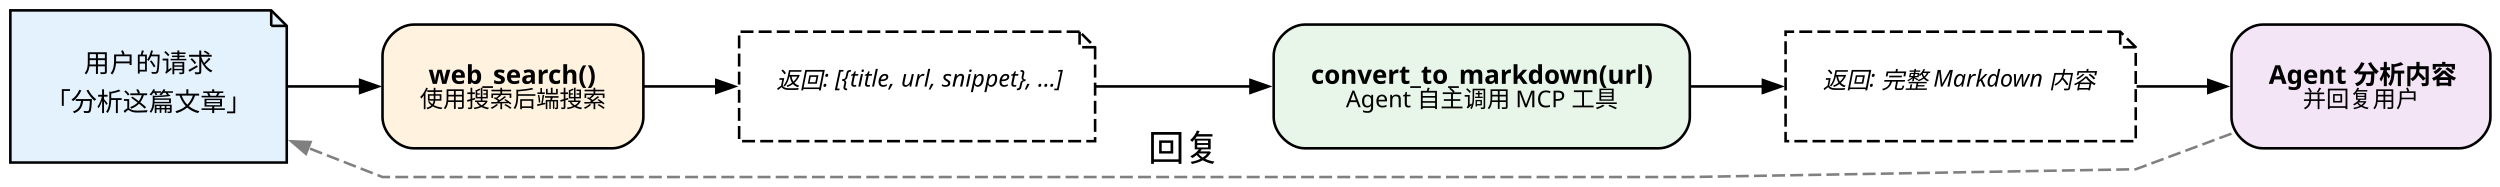
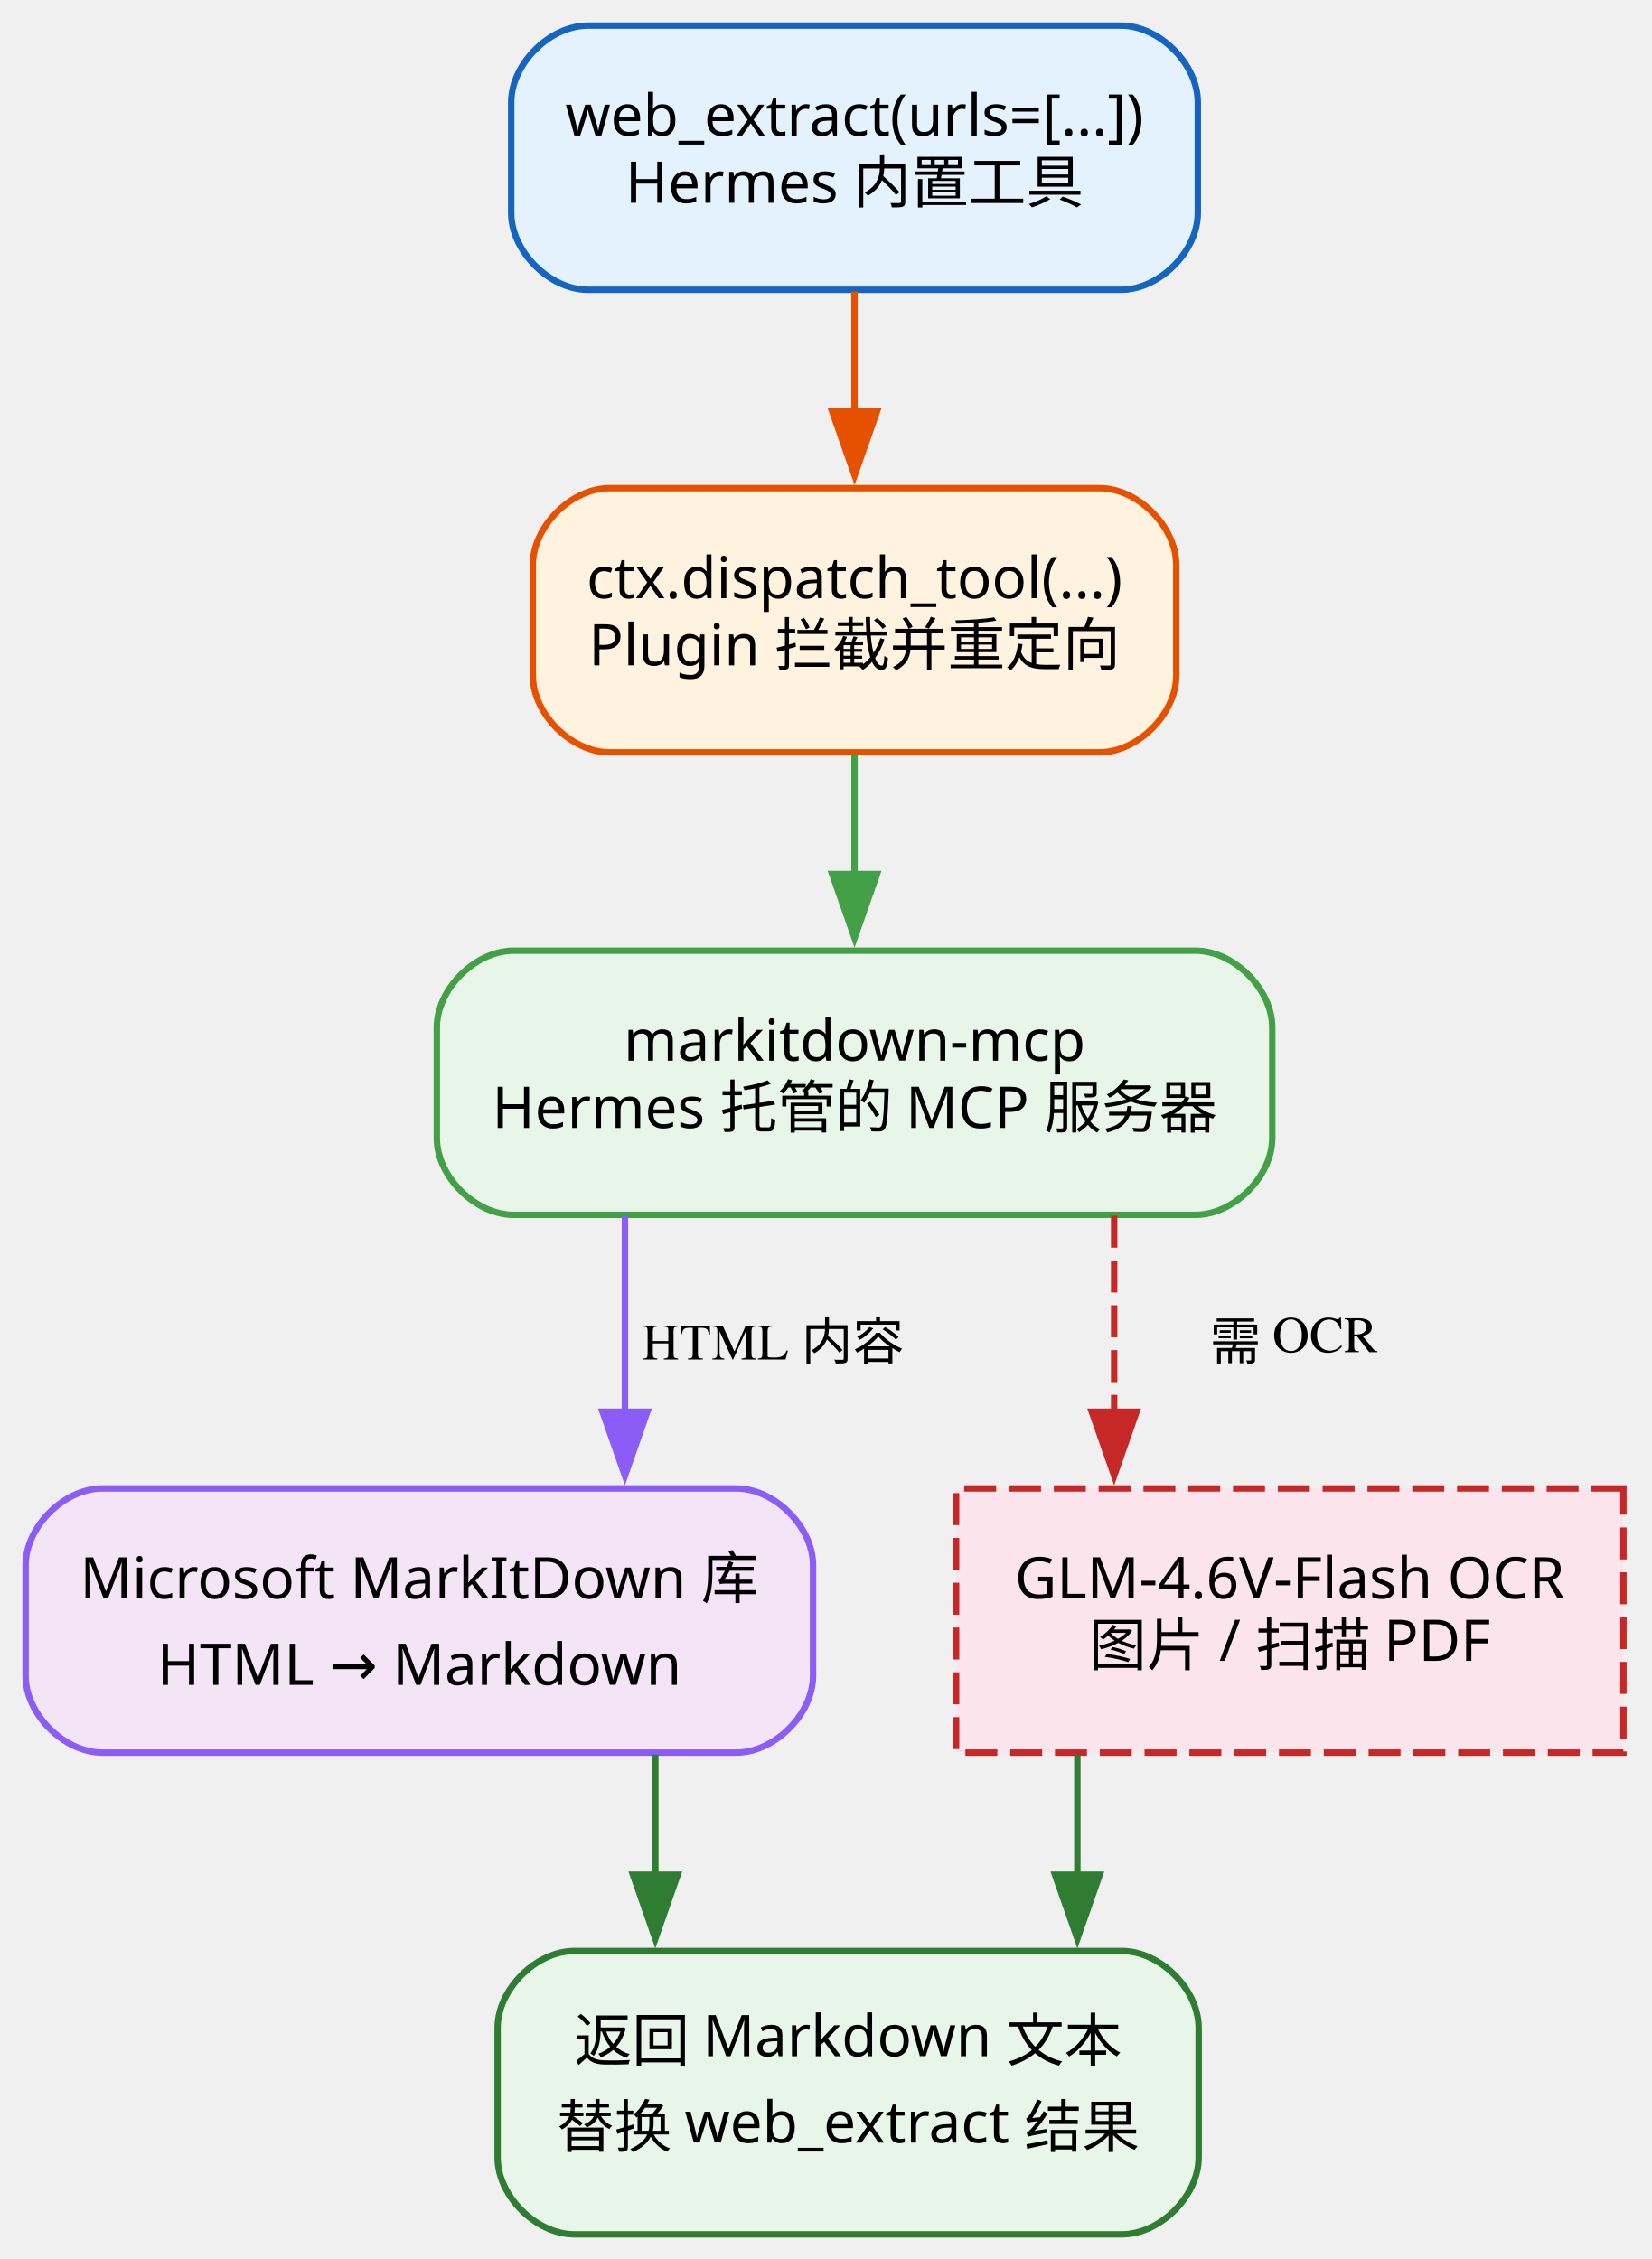
- <svg xmlns="http://www.w3.org/2000/svg" width="966pt" height="72pt" viewBox="0.00 0.00 966.00 72.00">
-   <g id="graph0" class="graph" transform="scale(1 1) rotate(0) translate(4 68.4)">
-     <polygon fill="white" stroke="none" points="-4,4 -4,-68.4 962.3,-68.4 962.3,4 -4,4" />
+ <svg xmlns="http://www.w3.org/2000/svg" width="258pt" height="353pt" viewBox="0.00 0.00 258.00 353.00">
+   <g id="graph0" class="graph" transform="scale(1 1) rotate(0) translate(4 349.15)">
    <g id="node1" class="node">
-       <polygon fill="#e3f2fd" stroke="black" points="100.8,-64.4 0,-64.4 0,-5.6 106.8,-5.6 106.8,-58.4 100.8,-64.4" />
-       <polyline fill="none" stroke="black" points="100.8,-64.4 100.8,-58.4" />
-       <polyline fill="none" stroke="black" points="106.8,-58.4 100.8,-58.4" />
-       <text xml:space="preserve" text-anchor="middle" x="53.4" y="-40.5" font-family="sans-serif" font-size="10.00">用户的请求</text>
-       <text xml:space="preserve" text-anchor="middle" x="53.4" y="-25.5" font-family="sans-serif" font-size="10.00">「分析这篇文章」</text>
+       <path fill="#e3f2fd" stroke="#1565c0" d="M171.15,-345.15C171.15,-345.15 87.87,-345.15 87.87,-345.15 81.87,-345.15 75.87,-339.15 75.87,-333.15 75.87,-333.15 75.87,-315.87 75.87,-315.87 75.87,-309.87 81.87,-303.87 87.87,-303.87 87.87,-303.87 171.15,-303.87 171.15,-303.87 177.15,-303.87 183.15,-309.87 183.15,-315.87 183.15,-315.87 183.15,-333.15 183.15,-333.15 183.15,-339.15 177.15,-345.15 171.15,-345.15" />
+       <text xml:space="preserve" text-anchor="middle" x="129.51" y="-327.96" font-family="sans-serif" font-size="9.00">web_extract(urls=[...])</text>
+       <text xml:space="preserve" text-anchor="middle" x="129.51" y="-317.46" font-family="sans-serif" font-size="9.00">Hermes 内置工具</text>
    </g>
    <g id="node2" class="node">
-       <path fill="#fff3e0" stroke="black" d="M232.6,-58.9C232.6,-58.9 155.8,-58.9 155.8,-58.9 149.8,-58.9 143.8,-52.9 143.8,-46.9 143.8,-46.9 143.8,-23.1 143.8,-23.1 143.8,-17.1 149.8,-11.1 155.8,-11.1 155.8,-11.1 232.6,-11.1 232.6,-11.1 238.6,-11.1 244.6,-17.1 244.6,-23.1 244.6,-23.1 244.6,-46.9 244.6,-46.9 244.6,-52.9 238.6,-58.9 232.6,-58.9" />
-       <text xml:space="preserve" text-anchor="start" x="161.57" y="-36" font-family="sans-serif" font-weight="bold" font-size="10.00">web_search()</text>
-       <text xml:space="preserve" text-anchor="start" x="158.2" y="-26.95" font-family="sans-serif" font-size="9.00">使用搜索后端搜索</text>
+       <path fill="#fff3e0" stroke="#e65100" d="M167.78,-272.87C167.78,-272.87 91.25,-272.87 91.25,-272.87 85.25,-272.87 79.25,-266.87 79.25,-260.87 79.25,-260.87 79.25,-243.59 79.25,-243.59 79.25,-237.59 85.25,-231.59 91.25,-231.59 91.25,-231.59 167.78,-231.59 167.78,-231.59 173.78,-231.59 179.78,-237.59 179.78,-243.59 179.78,-243.59 179.78,-260.87 179.78,-260.87 179.78,-266.87 173.78,-272.87 167.78,-272.87" />
+       <text xml:space="preserve" text-anchor="middle" x="129.51" y="-255.68" font-family="sans-serif" font-size="9.00">ctx.dispatch_tool(...)</text>
+       <text xml:space="preserve" text-anchor="middle" x="129.51" y="-245.18" font-family="sans-serif" font-size="9.00">Plugin 拦截并重定向</text>
    </g>
    <g id="edge1" class="edge">
-       <path fill="none" stroke="black" d="M107.27,-35C116.42,-35 125.98,-35 135.25,-35" />
-       <polygon fill="black" stroke="black" points="135.16,-37.45 142.16,-35 135.16,-32.55 135.16,-37.45" />
+       <path fill="none" stroke="#e65100" d="M129.51,-303.6C129.51,-303.6 129.51,-284.85 129.51,-284.85" />
+       <polygon fill="#e65100" stroke="#e65100" points="133.02,-284.85 129.52,-274.85 126.02,-284.85 133.02,-284.85" />
    </g>
    <g id="node3" class="node">
-       <polygon fill="none" stroke="black" stroke-dasharray="5,2" points="413.15,-56.15 281.6,-56.15 281.6,-13.85 419.15,-13.85 419.15,-50.15 413.15,-56.15" />
-       <polyline fill="none" stroke="black" stroke-dasharray="5,2" points="413.15,-56.15 413.15,-50.15" />
-       <polyline fill="none" stroke="black" stroke-dasharray="5,2" points="419.15,-50.15 413.15,-50.15" />
-       <text xml:space="preserve" text-anchor="start" x="296" y="-34.2" font-family="sans-serif" font-style="italic" font-size="9.00">返回: [{title, url, snippet}, …]</text>
+       <path fill="#e8f5e9" stroke="#43a047" d="M182.78,-200.59C182.78,-200.59 76.25,-200.59 76.25,-200.59 70.25,-200.59 64.25,-194.59 64.25,-188.59 64.25,-188.59 64.25,-171.31 64.25,-171.31 64.25,-165.31 70.25,-159.31 76.25,-159.31 76.25,-159.31 182.78,-159.31 182.78,-159.31 188.78,-159.31 194.78,-165.31 194.78,-171.31 194.78,-171.31 194.78,-188.59 194.78,-188.59 194.78,-194.59 188.78,-200.59 182.78,-200.59" />
+       <text xml:space="preserve" text-anchor="middle" x="129.51" y="-183.4" font-family="sans-serif" font-size="9.00">markitdown-mcp</text>
+       <text xml:space="preserve" text-anchor="middle" x="129.51" y="-172.9" font-family="sans-serif" font-size="9.00">Hermes 托管的 MCP 服务器</text>
    </g>
    <g id="edge2" class="edge">
-       <path fill="none" stroke="black" d="M244.83,-35C253.82,-35 263.38,-35 272.92,-35" />
-       <polygon fill="black" stroke="black" points="272.78,-37.45 279.78,-35 272.78,-32.55 272.78,-37.45" />
+       <path fill="none" stroke="#43a047" d="M129.51,-231.32C129.51,-231.32 129.51,-212.57 129.51,-212.57" />
+       <polygon fill="#43a047" stroke="#43a047" points="133.02,-212.57 129.52,-202.57 126.02,-212.57 133.02,-212.57" />
    </g>
    <g id="node4" class="node">
-       <path fill="#e8f5e9" stroke="black" d="M636.95,-58.9C636.95,-58.9 500.15,-58.9 500.15,-58.9 494.15,-58.9 488.15,-52.9 488.15,-46.9 488.15,-46.9 488.15,-23.1 488.15,-23.1 488.15,-17.1 494.15,-11.1 500.15,-11.1 500.15,-11.1 636.95,-11.1 636.95,-11.1 642.95,-11.1 648.95,-17.1 648.95,-23.1 648.95,-23.1 648.95,-46.9 648.95,-46.9 648.95,-52.9 642.95,-58.9 636.95,-58.9" />
-       <text xml:space="preserve" text-anchor="start" x="502.55" y="-36" font-family="sans-serif" font-weight="bold" font-size="10.00">convert_to_markdown(url)</text>
-       <text xml:space="preserve" text-anchor="start" x="516.05" y="-26.95" font-family="sans-serif" font-size="9.00">Agent 自主调用 MCP 工具</text>
+       <path fill="#f3e5f5" stroke="#8b5cf6" d="M111.03,-116.56C111.03,-116.56 12,-116.56 12,-116.56 6,-116.56 0,-110.56 0,-104.56 0,-104.56 0,-87.28 0,-87.28 0,-81.28 6,-75.28 12,-75.28 12,-75.28 111.03,-75.28 111.03,-75.28 117.03,-75.28 123.03,-81.28 123.03,-87.28 123.03,-87.28 123.03,-104.56 123.03,-104.56 123.03,-110.56 117.03,-116.56 111.03,-116.56" />
+       <text xml:space="preserve" text-anchor="middle" x="61.52" y="-99.37" font-family="sans-serif" font-size="9.00">Microsoft MarkItDown 库</text>
+       <text xml:space="preserve" text-anchor="middle" x="61.52" y="-85.87" font-family="sans-serif" font-size="9.00">HTML → Markdown</text>
    </g>
    <g id="edge3" class="edge">
-       <path fill="none" stroke="black" d="M419.48,-35C438.43,-35 459.29,-35 479.22,-35" />
-       <polygon fill="black" stroke="black" points="479.18,-37.45 486.18,-35 479.18,-32.55 479.18,-37.45" />
+       <path fill="none" stroke="#8b5cf6" d="M93.64,-159.18C93.64,-159.18 93.64,-128.55 93.64,-128.55" />
+       <polygon fill="#8b5cf6" stroke="#8b5cf6" points="97.14,-128.55 93.64,-118.55 90.14,-128.55 97.14,-128.55" />
+       <text xml:space="preserve" text-anchor="middle" x="115.77" y="-136.71" font-family="Times,serif" font-size="8.00"> HTML 内容</text>
    </g>
    <g id="node5" class="node">
-       <polygon fill="none" stroke="black" stroke-dasharray="5,2" points="815.25,-56.15 685.95,-56.15 685.95,-13.85 821.25,-13.85 821.25,-50.15 815.25,-56.15" />
-       <polyline fill="none" stroke="black" stroke-dasharray="5,2" points="815.25,-56.15 815.25,-50.15" />
-       <polyline fill="none" stroke="black" stroke-dasharray="5,2" points="821.25,-50.15 815.25,-50.15" />
-       <text xml:space="preserve" text-anchor="start" x="700.35" y="-34.2" font-family="sans-serif" font-style="italic" font-size="9.00">返回: 完整 Markdown 内容</text>
+       <polygon fill="#fce4ec" stroke="#c62828" stroke-dasharray="5,2" points="249.65,-116.56 145.38,-116.56 145.38,-75.28 249.65,-75.28 249.65,-116.56" />
+       <text xml:space="preserve" text-anchor="middle" x="197.51" y="-99.37" font-family="sans-serif" font-size="9.00">GLM-4.6V-Flash OCR</text>
+       <text xml:space="preserve" text-anchor="middle" x="197.51" y="-88.87" font-family="sans-serif" font-size="9.00">图片 / 扫描 PDF</text>
    </g>
    <g id="edge4" class="edge">
-       <path fill="none" stroke="black" d="M649.31,-35C658.6,-35 668.06,-35 677.29,-35" />
-       <polygon fill="black" stroke="black" points="677.18,-37.45 684.18,-35 677.18,-32.55 677.18,-37.45" />
+       <path fill="none" stroke="#c62828" stroke-dasharray="5,2" d="M170.08,-159.18C170.08,-159.18 170.08,-128.55 170.08,-128.55" />
+       <polygon fill="#c62828" stroke="#c62828" points="173.58,-128.55 170.08,-118.55 166.58,-128.55 173.58,-128.55" />
+       <text xml:space="preserve" text-anchor="middle" x="197.26" y="-136.71" font-family="Times,serif" font-size="8.00"> 需 OCR</text>
    </g>
    <g id="node6" class="node">
-       <path fill="#f3e5f5" stroke="black" d="M946.3,-58.9C946.3,-58.9 870.25,-58.9 870.25,-58.9 864.25,-58.9 858.25,-52.9 858.25,-46.9 858.25,-46.9 858.25,-23.1 858.25,-23.1 858.25,-17.1 864.25,-11.1 870.25,-11.1 870.25,-11.1 946.3,-11.1 946.3,-11.1 952.3,-11.1 958.3,-17.1 958.3,-23.1 958.3,-23.1 958.3,-46.9 958.3,-46.9 958.3,-52.9 952.3,-58.9 946.3,-58.9" />
-       <text xml:space="preserve" text-anchor="start" x="872.65" y="-36" font-family="sans-serif" font-weight="bold" font-size="10.00">Agent 分析内容</text>
-       <text xml:space="preserve" text-anchor="start" x="885.77" y="-26.95" font-family="sans-serif" font-size="9.00">并回复用户</text>
+       <path fill="#e8f5e9" stroke="#2e7d32" d="M171.28,-44.28C171.28,-44.28 85.75,-44.28 85.75,-44.28 79.75,-44.28 73.75,-38.28 73.75,-32.28 73.75,-32.28 73.75,-12 73.75,-12 73.75,-6 79.75,0 85.75,0 85.75,0 171.28,0 171.28,0 177.28,0 183.28,-6 183.28,-12 183.28,-12 183.28,-32.28 183.28,-32.28 183.28,-38.28 177.28,-44.28 171.28,-44.28" />
+       <text xml:space="preserve" text-anchor="middle" x="128.51" y="-27.09" font-family="sans-serif" font-size="9.00">返回 Markdown 文本</text>
+       <text xml:space="preserve" text-anchor="middle" x="128.51" y="-13.59" font-family="sans-serif" font-size="9.00">替换 web_extract 结果</text>
    </g>
    <g id="edge5" class="edge">
-       <path fill="none" stroke="black" d="M821.57,-35C830.89,-35 840.4,-35 849.54,-35" />
-       <polygon fill="black" stroke="black" points="849.29,-37.45 856.29,-35 849.29,-32.55 849.29,-37.45" />
+       <path fill="none" stroke="#2e7d32" d="M98.39,-74.97C98.39,-74.97 98.39,-56.2 98.39,-56.2" />
+       <polygon fill="#2e7d32" stroke="#2e7d32" points="101.89,-56.2 98.39,-46.2 94.89,-56.2 101.89,-56.2" />
    </g>
    <g id="edge6" class="edge">
-       <path fill="none" stroke="gray" stroke-dasharray="5,2" d="M858.23,-16.76C838.91,-9.57 821.25,-3 821.25,-3 821.25,-3 648.95,0 648.95,0 648.95,0 143.8,0 143.8,0 143.8,0 130.82,-5.08 114.75,-11.37" />
-       <polygon fill="gray" stroke="gray" points="114.21,-8.95 108.59,-13.79 116,-13.51 114.21,-8.95" />
-       <text xml:space="preserve" text-anchor="middle" x="453.65" y="-6.2" font-family="Times,serif" font-size="14.00">回复</text>
+       <path fill="none" stroke="#2e7d32" d="M164.33,-74.97C164.33,-74.97 164.33,-56.2 164.33,-56.2" />
+       <polygon fill="#2e7d32" stroke="#2e7d32" points="167.83,-56.2 164.33,-46.2 160.83,-56.2 167.83,-56.2" />
    </g>
  </g>
</svg>
